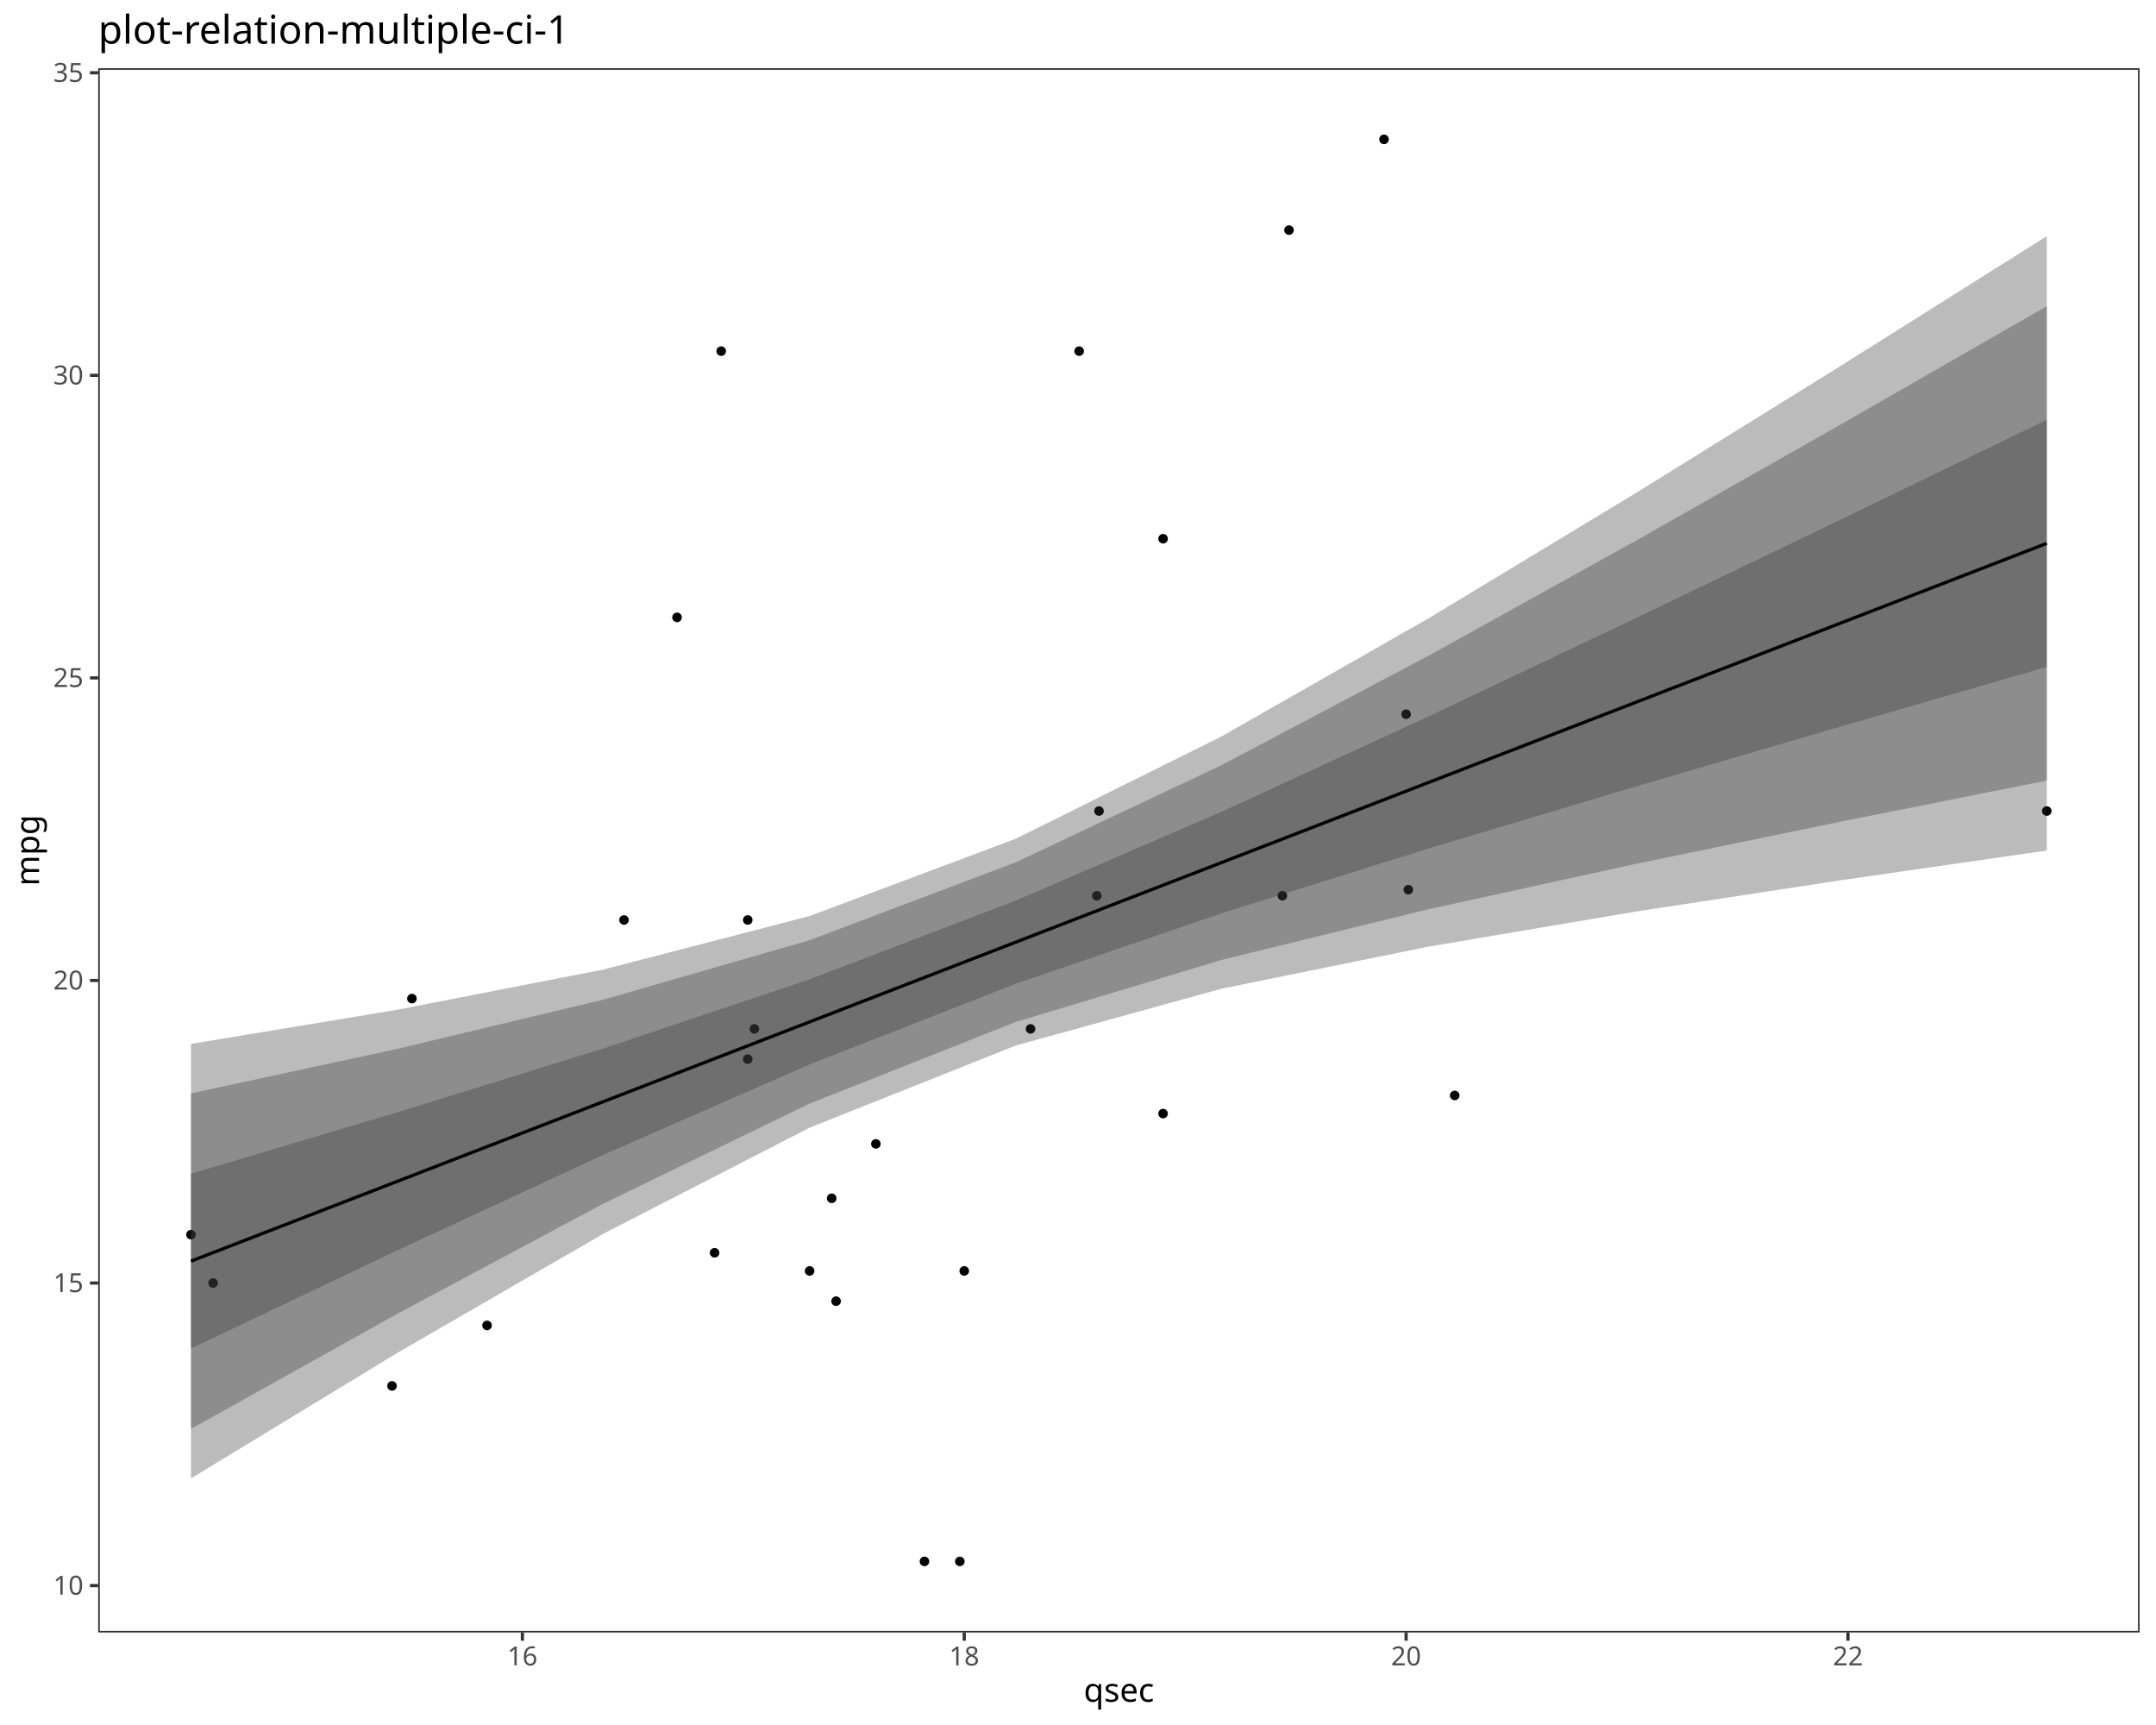
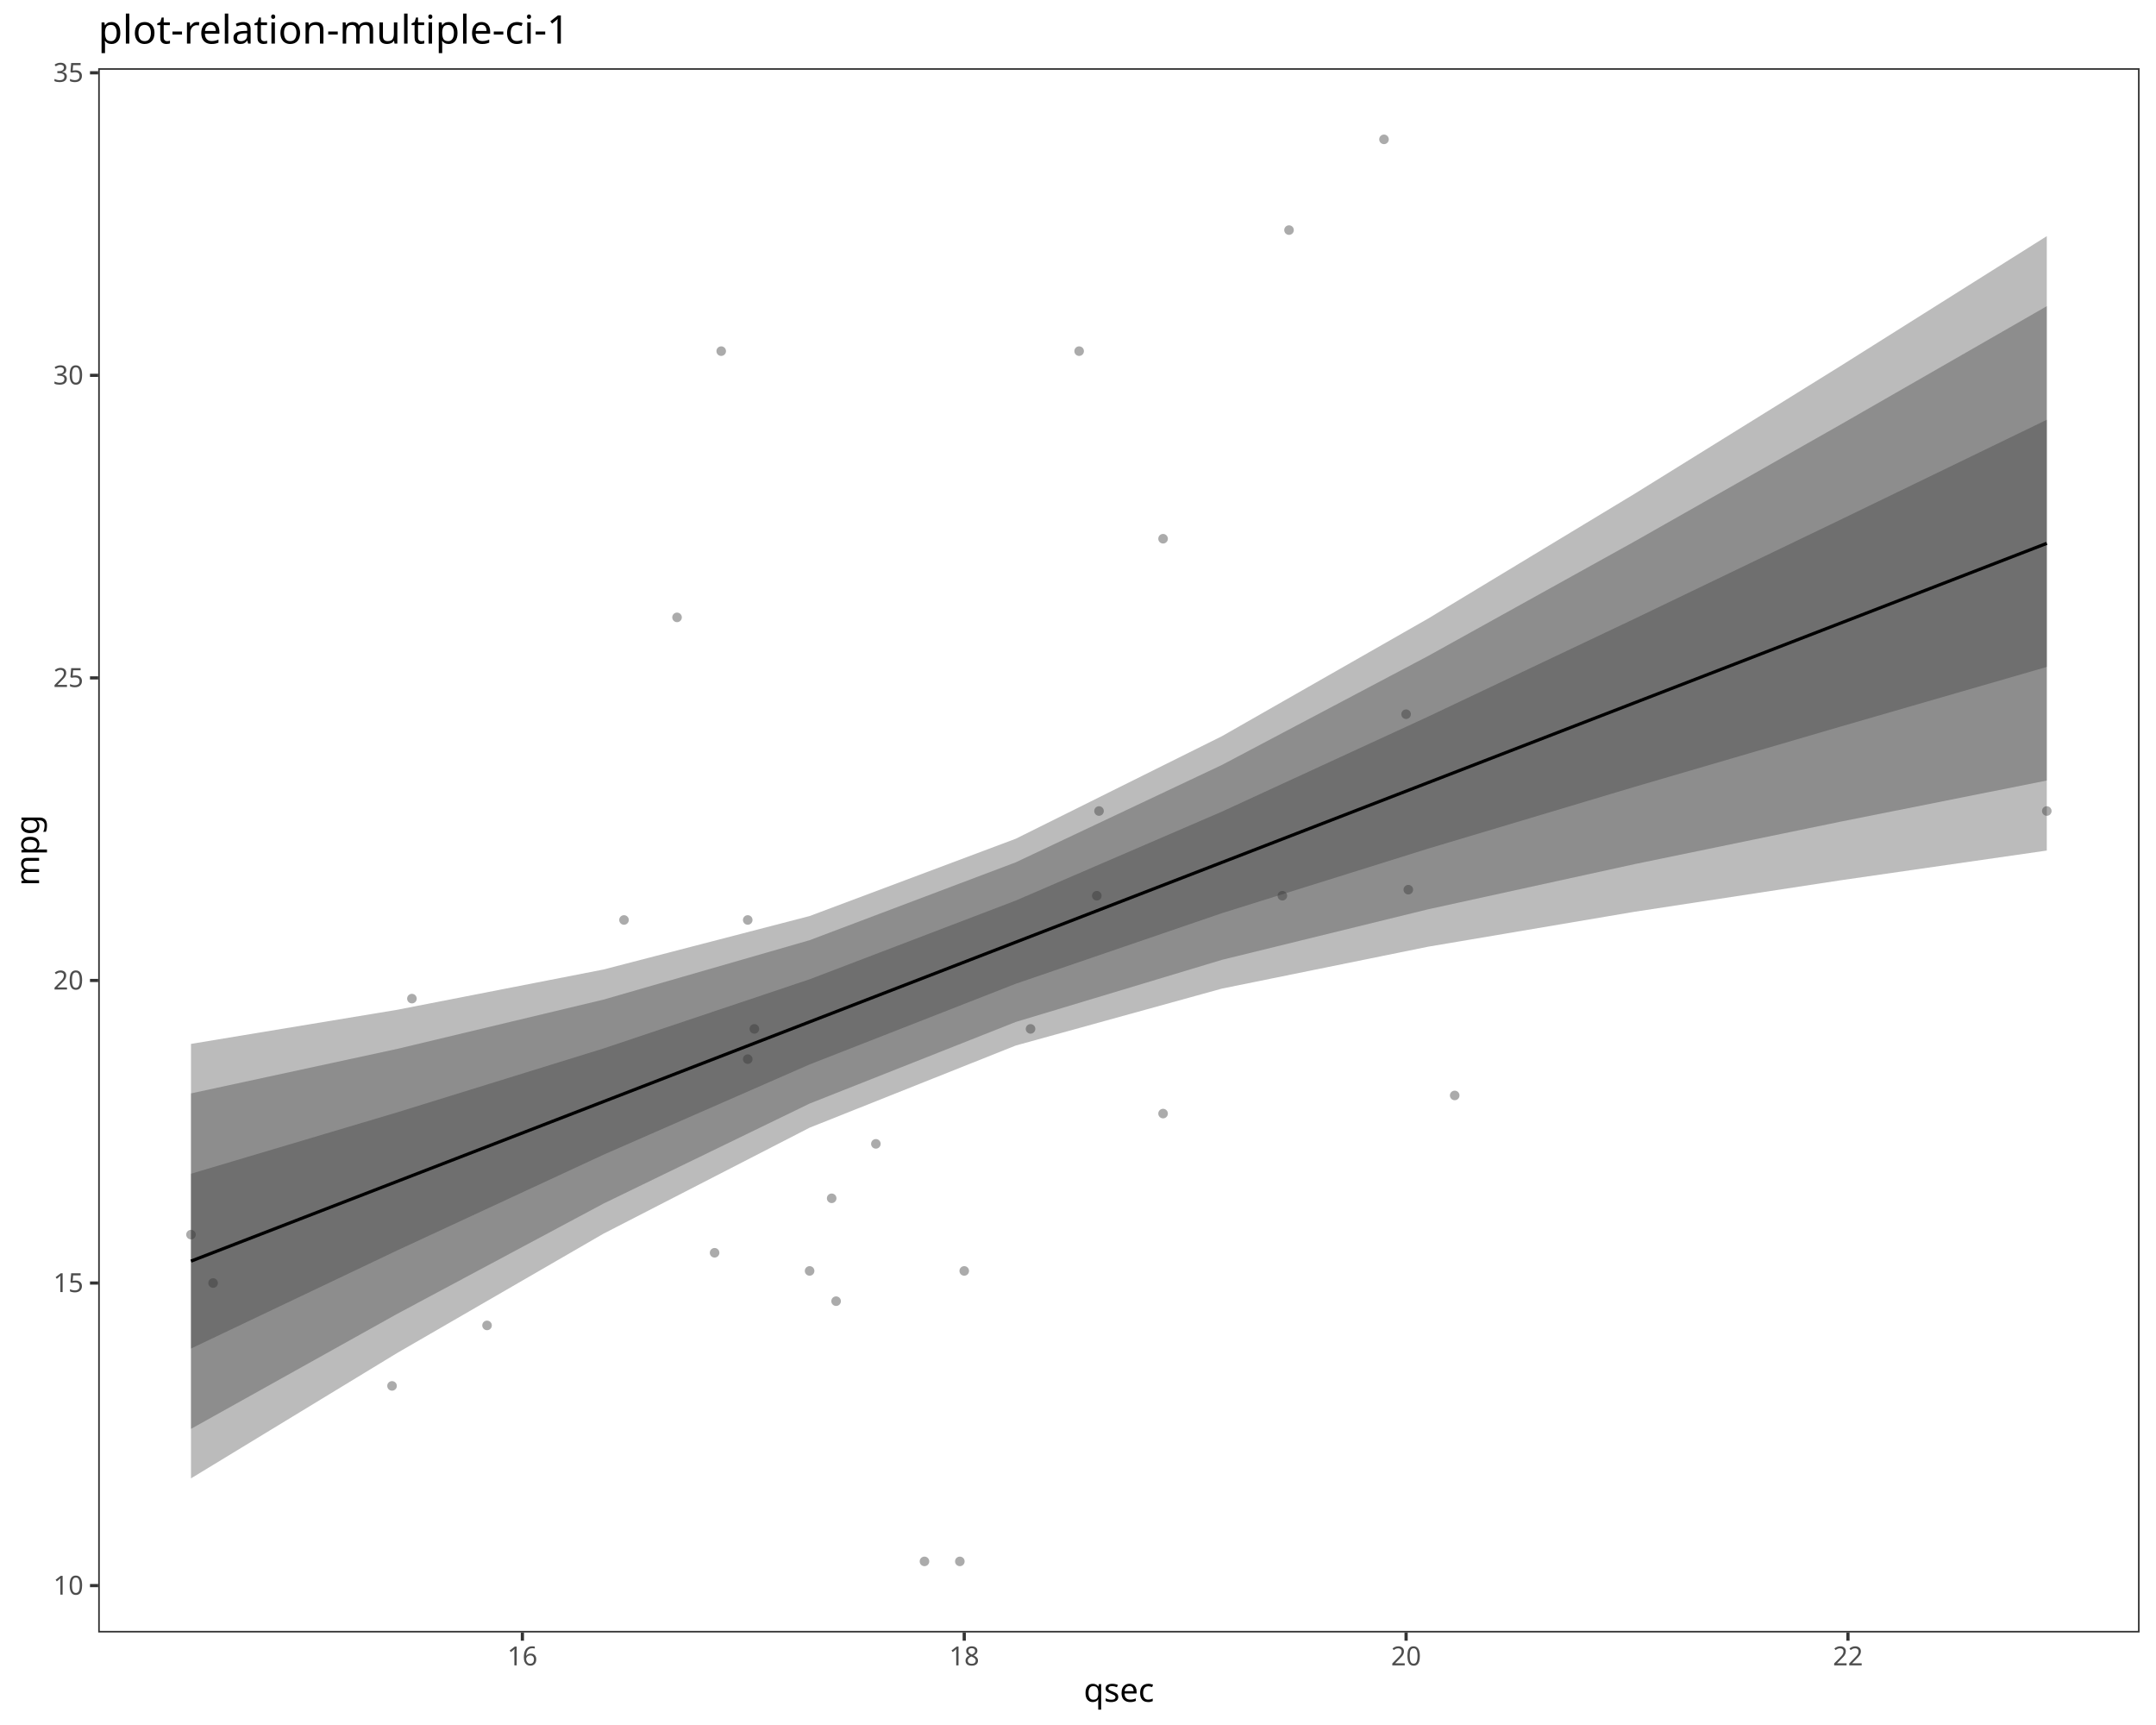
<svg xmlns="http://www.w3.org/2000/svg" class="svglite" data-engine-version="2.0" width="720.00pt" height="576.00pt" viewBox="0 0 720.00 576.00">
  <defs>
    <style type="text/css">
    .svglite line, .svglite polyline, .svglite polygon, .svglite path, .svglite rect, .svglite circle {
      fill: none;
      stroke: #000000;
      stroke-linecap: round;
      stroke-linejoin: round;
      stroke-miterlimit: 10.00;
    }
  </style>
  </defs>
  <rect width="100%" height="100%" style="stroke: none; fill: #FFFFFF;" />
  <defs>
    <clipPath id="cpMC4wMHw3MjAuMDB8MC4wMHw1NzYuMDA=">
      <rect x="0.00" y="0.00" width="720.00" height="576.00" />
    </clipPath>
  </defs>
  <g clip-path="url(#cpMC4wMHw3MjAuMDB8MC4wMHw1NzYuMDA=)">
    <rect x="0.00" y="0.00" width="720.00" height="576.00" style="stroke-width: 1.07; stroke: #FFFFFF; fill: #FFFFFF;" />
  </g>
  <defs>
    <clipPath id="cpMzIuNzl8NzE0LjUyfDIyLjc4fDU0NS4xMQ==">
      <rect x="32.79" y="22.78" width="681.73" height="522.33" />
    </clipPath>
  </defs>
  <g clip-path="url(#cpMzIuNzl8NzE0LjUyfDIyLjc4fDU0NS4xMQ==)">
    <rect x="32.79" y="22.78" width="681.73" height="522.33" style="stroke-width: 1.07; stroke: none; fill: #FFFFFF;" />
-     <circle cx="208.39" cy="307.19" r="1.60" style="stroke-width: 0.00; stroke: none; fill: #000000;" />
-     <circle cx="249.71" cy="307.19" r="1.60" style="stroke-width: 0.00; stroke: none; fill: #000000;" />
-     <circle cx="367.02" cy="270.81" r="1.60" style="stroke-width: 0.00; stroke: none; fill: #000000;" />
-     <circle cx="428.25" cy="299.10" r="1.60" style="stroke-width: 0.00; stroke: none; fill: #000000;" />
-     <circle cx="249.71" cy="353.66" r="1.60" style="stroke-width: 0.00; stroke: none; fill: #000000;" />
-     <circle cx="485.80" cy="365.78" r="1.60" style="stroke-width: 0.00; stroke: none; fill: #000000;" />
-     <circle cx="162.65" cy="442.57" r="1.60" style="stroke-width: 0.00; stroke: none; fill: #000000;" />
-     <circle cx="469.57" cy="238.48" r="1.60" style="stroke-width: 0.00; stroke: none; fill: #000000;" />
-     <circle cx="683.53" cy="270.81" r="1.60" style="stroke-width: 0.00; stroke: none; fill: #000000;" />
-     <circle cx="344.15" cy="343.56" r="1.60" style="stroke-width: 0.00; stroke: none; fill: #000000;" />
-     <circle cx="388.41" cy="371.84" r="1.60" style="stroke-width: 0.00; stroke: none; fill: #000000;" />
-     <circle cx="277.74" cy="400.13" r="1.60" style="stroke-width: 0.00; stroke: none; fill: #000000;" />
-     <circle cx="292.50" cy="381.95" r="1.60" style="stroke-width: 0.00; stroke: none; fill: #000000;" />
-     <circle cx="322.01" cy="424.38" r="1.60" style="stroke-width: 0.00; stroke: none; fill: #000000;" />
-     <circle cx="320.54" cy="521.37" r="1.60" style="stroke-width: 0.00; stroke: none; fill: #000000;" />
-     <circle cx="308.73" cy="521.37" r="1.60" style="stroke-width: 0.00; stroke: none; fill: #000000;" />
-     <circle cx="279.22" cy="434.48" r="1.60" style="stroke-width: 0.00; stroke: none; fill: #000000;" />
-     <circle cx="430.47" cy="76.83" r="1.60" style="stroke-width: 0.00; stroke: none; fill: #000000;" />
-     <circle cx="360.38" cy="117.25" r="1.60" style="stroke-width: 0.00; stroke: none; fill: #000000;" />
-     <circle cx="462.19" cy="46.53" r="1.60" style="stroke-width: 0.00; stroke: none; fill: #000000;" />
-     <circle cx="470.31" cy="297.08" r="1.60" style="stroke-width: 0.00; stroke: none; fill: #000000;" />
-     <circle cx="238.64" cy="418.32" r="1.60" style="stroke-width: 0.00; stroke: none; fill: #000000;" />
-     <circle cx="270.37" cy="424.38" r="1.60" style="stroke-width: 0.00; stroke: none; fill: #000000;" />
-     <circle cx="130.92" cy="462.77" r="1.60" style="stroke-width: 0.00; stroke: none; fill: #000000;" />
-     <circle cx="251.92" cy="343.56" r="1.60" style="stroke-width: 0.00; stroke: none; fill: #000000;" />
-     <circle cx="388.41" cy="179.89" r="1.60" style="stroke-width: 0.00; stroke: none; fill: #000000;" />
-     <circle cx="226.10" cy="206.15" r="1.60" style="stroke-width: 0.00; stroke: none; fill: #000000;" />
-     <circle cx="240.85" cy="117.25" r="1.60" style="stroke-width: 0.00; stroke: none; fill: #000000;" />
-     <circle cx="63.78" cy="412.26" r="1.60" style="stroke-width: 0.00; stroke: none; fill: #000000;" />
-     <circle cx="137.56" cy="333.45" r="1.60" style="stroke-width: 0.00; stroke: none; fill: #000000;" />
-     <circle cx="71.16" cy="428.42" r="1.60" style="stroke-width: 0.00; stroke: none; fill: #000000;" />
-     <circle cx="366.28" cy="299.10" r="1.60" style="stroke-width: 0.00; stroke: none; fill: #000000;" />
+     <circle cx="208.39" cy="307.19" r="1.60" style="stroke-width: 0.00; stroke: none; fill: #000000; fill-opacity: 0.33;" />
+     <circle cx="249.71" cy="307.19" r="1.60" style="stroke-width: 0.00; stroke: none; fill: #000000; fill-opacity: 0.33;" />
+     <circle cx="367.02" cy="270.81" r="1.60" style="stroke-width: 0.00; stroke: none; fill: #000000; fill-opacity: 0.33;" />
+     <circle cx="428.25" cy="299.10" r="1.60" style="stroke-width: 0.00; stroke: none; fill: #000000; fill-opacity: 0.33;" />
+     <circle cx="249.71" cy="353.66" r="1.60" style="stroke-width: 0.00; stroke: none; fill: #000000; fill-opacity: 0.33;" />
+     <circle cx="485.80" cy="365.78" r="1.60" style="stroke-width: 0.00; stroke: none; fill: #000000; fill-opacity: 0.33;" />
+     <circle cx="162.65" cy="442.57" r="1.60" style="stroke-width: 0.00; stroke: none; fill: #000000; fill-opacity: 0.33;" />
+     <circle cx="469.57" cy="238.48" r="1.60" style="stroke-width: 0.00; stroke: none; fill: #000000; fill-opacity: 0.33;" />
+     <circle cx="683.53" cy="270.81" r="1.60" style="stroke-width: 0.00; stroke: none; fill: #000000; fill-opacity: 0.33;" />
+     <circle cx="344.15" cy="343.56" r="1.60" style="stroke-width: 0.00; stroke: none; fill: #000000; fill-opacity: 0.33;" />
+     <circle cx="388.41" cy="371.84" r="1.60" style="stroke-width: 0.00; stroke: none; fill: #000000; fill-opacity: 0.33;" />
+     <circle cx="277.74" cy="400.13" r="1.60" style="stroke-width: 0.00; stroke: none; fill: #000000; fill-opacity: 0.33;" />
+     <circle cx="292.50" cy="381.95" r="1.60" style="stroke-width: 0.00; stroke: none; fill: #000000; fill-opacity: 0.33;" />
+     <circle cx="322.01" cy="424.38" r="1.60" style="stroke-width: 0.00; stroke: none; fill: #000000; fill-opacity: 0.33;" />
+     <circle cx="320.54" cy="521.37" r="1.60" style="stroke-width: 0.00; stroke: none; fill: #000000; fill-opacity: 0.33;" />
+     <circle cx="308.73" cy="521.37" r="1.60" style="stroke-width: 0.00; stroke: none; fill: #000000; fill-opacity: 0.33;" />
+     <circle cx="279.22" cy="434.48" r="1.60" style="stroke-width: 0.00; stroke: none; fill: #000000; fill-opacity: 0.33;" />
+     <circle cx="430.47" cy="76.83" r="1.60" style="stroke-width: 0.00; stroke: none; fill: #000000; fill-opacity: 0.33;" />
+     <circle cx="360.38" cy="117.25" r="1.60" style="stroke-width: 0.00; stroke: none; fill: #000000; fill-opacity: 0.33;" />
+     <circle cx="462.19" cy="46.53" r="1.60" style="stroke-width: 0.00; stroke: none; fill: #000000; fill-opacity: 0.33;" />
+     <circle cx="470.31" cy="297.08" r="1.60" style="stroke-width: 0.00; stroke: none; fill: #000000; fill-opacity: 0.33;" />
+     <circle cx="238.64" cy="418.32" r="1.60" style="stroke-width: 0.00; stroke: none; fill: #000000; fill-opacity: 0.33;" />
+     <circle cx="270.37" cy="424.38" r="1.60" style="stroke-width: 0.00; stroke: none; fill: #000000; fill-opacity: 0.33;" />
+     <circle cx="130.92" cy="462.77" r="1.60" style="stroke-width: 0.00; stroke: none; fill: #000000; fill-opacity: 0.33;" />
+     <circle cx="251.92" cy="343.56" r="1.60" style="stroke-width: 0.00; stroke: none; fill: #000000; fill-opacity: 0.33;" />
+     <circle cx="388.41" cy="179.89" r="1.60" style="stroke-width: 0.00; stroke: none; fill: #000000; fill-opacity: 0.33;" />
+     <circle cx="226.10" cy="206.15" r="1.60" style="stroke-width: 0.00; stroke: none; fill: #000000; fill-opacity: 0.33;" />
+     <circle cx="240.85" cy="117.25" r="1.60" style="stroke-width: 0.00; stroke: none; fill: #000000; fill-opacity: 0.33;" />
+     <circle cx="63.78" cy="412.26" r="1.60" style="stroke-width: 0.00; stroke: none; fill: #000000; fill-opacity: 0.33;" />
+     <circle cx="137.56" cy="333.45" r="1.60" style="stroke-width: 0.00; stroke: none; fill: #000000; fill-opacity: 0.33;" />
+     <circle cx="71.16" cy="428.42" r="1.60" style="stroke-width: 0.00; stroke: none; fill: #000000; fill-opacity: 0.33;" />
+     <circle cx="366.28" cy="299.10" r="1.60" style="stroke-width: 0.00; stroke: none; fill: #000000; fill-opacity: 0.33;" />
    <polygon points="63.78,348.57 132.64,337.18 201.50,323.74 270.37,305.88 339.23,280.06 408.09,245.81 476.95,206.53 545.81,164.92 614.67,122.19 683.53,78.85 683.53,284.01 614.67,293.94 545.81,304.46 476.95,316.11 408.09,330.10 339.23,349.11 270.37,376.55 201.50,411.96 132.64,451.78 63.78,493.65 " style="stroke-width: 0.00; stroke: none; stroke-linecap: butt; fill: #333333; fill-opacity: 0.33;" />
    <polyline points="63.78,348.57 132.64,337.18 201.50,323.74 270.37,305.88 339.23,280.06 408.09,245.81 476.95,206.53 545.81,164.92 614.67,122.19 683.53,78.85 " style="stroke-width: 1.07; stroke: none; stroke-linecap: butt;" />
    <polyline points="683.53,284.01 614.67,293.94 545.81,304.46 476.95,316.11 408.09,330.10 339.23,349.11 270.37,376.55 201.50,411.96 132.64,451.78 63.78,493.65 " style="stroke-width: 1.07; stroke: none; stroke-linecap: butt;" />
    <polygon points="63.78,365.10 132.64,350.24 201.50,333.79 270.37,313.94 339.23,287.93 408.09,255.41 476.95,219.02 545.81,180.82 614.67,141.76 683.53,102.23 683.53,260.63 614.67,274.36 545.81,288.56 476.95,303.62 408.09,320.50 339.23,341.24 270.37,368.50 201.50,401.91 132.64,438.72 63.78,477.12 " style="stroke-width: 0.00; stroke: none; stroke-linecap: butt; fill: #333333; fill-opacity: 0.33;" />
    <polyline points="63.78,365.10 132.64,350.24 201.50,333.79 270.37,313.94 339.23,287.93 408.09,255.41 476.95,219.02 545.81,180.82 614.67,141.76 683.53,102.23 " style="stroke-width: 1.07; stroke: none; stroke-linecap: butt;" />
    <polyline points="683.53,260.63 614.67,274.36 545.81,288.56 476.95,303.62 408.09,320.50 339.23,341.24 270.37,368.50 201.50,401.91 132.64,438.72 63.78,477.12 " style="stroke-width: 1.07; stroke: none; stroke-linecap: butt;" />
    <polygon points="63.78,391.93 132.64,371.43 201.50,350.11 270.37,327.00 339.23,300.70 408.09,271.00 476.95,239.28 545.81,206.63 614.67,173.52 683.53,140.17 683.53,222.69 614.67,242.61 545.81,262.76 476.95,283.36 408.09,304.91 339.23,328.48 270.37,355.43 201.50,385.59 132.64,417.53 63.78,450.29 " style="stroke-width: 0.00; stroke: none; stroke-linecap: butt; fill: #333333; fill-opacity: 0.33;" />
    <polyline points="63.78,391.93 132.64,371.43 201.50,350.11 270.37,327.00 339.23,300.70 408.09,271.00 476.95,239.28 545.81,206.63 614.67,173.52 683.53,140.17 " style="stroke-width: 1.07; stroke: none; stroke-linecap: butt;" />
    <polyline points="683.53,222.69 614.67,242.61 545.81,262.76 476.95,283.36 408.09,304.91 339.23,328.48 270.37,355.43 201.50,385.59 132.64,417.53 63.78,450.29 " style="stroke-width: 1.07; stroke: none; stroke-linecap: butt;" />
    <polyline points="63.78,421.11 132.64,394.48 201.50,367.85 270.37,341.22 339.23,314.59 408.09,287.96 476.95,261.32 545.81,234.69 614.67,208.06 683.53,181.43 " style="stroke-width: 1.07; stroke-linecap: butt;" />
    <rect x="32.79" y="22.78" width="681.73" height="522.33" style="stroke-width: 1.07; stroke: #333333;" />
  </g>
  <g clip-path="url(#cpMC4wMHw3MjAuMDB8MC4wMHw1NzYuMDA=)">
    <text x="27.86" y="532.48" text-anchor="end" style="font-size: 8.80px; fill: #4D4D4D; font-family: sans;" textLength="9.79px" lengthAdjust="spacingAndGlyphs">10</text>
    <text x="27.86" y="431.45" text-anchor="end" style="font-size: 8.80px; fill: #4D4D4D; font-family: sans;" textLength="9.79px" lengthAdjust="spacingAndGlyphs">15</text>
    <text x="27.86" y="330.42" text-anchor="end" style="font-size: 8.80px; fill: #4D4D4D; font-family: sans;" textLength="9.79px" lengthAdjust="spacingAndGlyphs">20</text>
    <text x="27.86" y="229.39" text-anchor="end" style="font-size: 8.80px; fill: #4D4D4D; font-family: sans;" textLength="9.79px" lengthAdjust="spacingAndGlyphs">25</text>
    <text x="27.86" y="128.36" text-anchor="end" style="font-size: 8.80px; fill: #4D4D4D; font-family: sans;" textLength="9.79px" lengthAdjust="spacingAndGlyphs">30</text>
    <text x="27.86" y="27.33" text-anchor="end" style="font-size: 8.80px; fill: #4D4D4D; font-family: sans;" textLength="9.79px" lengthAdjust="spacingAndGlyphs">35</text>
    <polyline points="30.05,529.45 32.79,529.45 " style="stroke-width: 1.07; stroke: #333333; stroke-linecap: butt;" />
    <polyline points="30.05,428.42 32.79,428.42 " style="stroke-width: 1.07; stroke: #333333; stroke-linecap: butt;" />
    <polyline points="30.05,327.39 32.79,327.39 " style="stroke-width: 1.07; stroke: #333333; stroke-linecap: butt;" />
    <polyline points="30.05,226.36 32.79,226.36 " style="stroke-width: 1.07; stroke: #333333; stroke-linecap: butt;" />
    <polyline points="30.05,125.33 32.79,125.33 " style="stroke-width: 1.07; stroke: #333333; stroke-linecap: butt;" />
    <polyline points="30.05,24.30 32.79,24.30 " style="stroke-width: 1.07; stroke: #333333; stroke-linecap: butt;" />
    <polyline points="174.45,547.85 174.45,545.11 " style="stroke-width: 1.07; stroke: #333333; stroke-linecap: butt;" />
    <polyline points="322.01,547.85 322.01,545.11 " style="stroke-width: 1.07; stroke: #333333; stroke-linecap: butt;" />
    <polyline points="469.57,547.85 469.57,545.11 " style="stroke-width: 1.07; stroke: #333333; stroke-linecap: butt;" />
    <polyline points="617.13,547.85 617.13,545.11 " style="stroke-width: 1.07; stroke: #333333; stroke-linecap: butt;" />
    <text x="174.45" y="556.10" text-anchor="middle" style="font-size: 8.80px; fill: #4D4D4D; font-family: sans;" textLength="9.79px" lengthAdjust="spacingAndGlyphs">16</text>
    <text x="322.01" y="556.10" text-anchor="middle" style="font-size: 8.80px; fill: #4D4D4D; font-family: sans;" textLength="9.79px" lengthAdjust="spacingAndGlyphs">18</text>
    <text x="469.57" y="556.10" text-anchor="middle" style="font-size: 8.80px; fill: #4D4D4D; font-family: sans;" textLength="9.79px" lengthAdjust="spacingAndGlyphs">20</text>
    <text x="617.13" y="556.10" text-anchor="middle" style="font-size: 8.80px; fill: #4D4D4D; font-family: sans;" textLength="9.79px" lengthAdjust="spacingAndGlyphs">22</text>
    <text x="373.66" y="568.24" text-anchor="middle" style="font-size: 11.00px; font-family: sans;" textLength="23.25px" lengthAdjust="spacingAndGlyphs">qsec</text>
    <text transform="translate(13.05,283.95) rotate(-90)" text-anchor="middle" style="font-size: 11.00px; font-family: sans;" textLength="21.40px" lengthAdjust="spacingAndGlyphs">mpg</text>
    <text x="32.79" y="14.56" style="font-size: 13.20px; font-family: sans;" textLength="144.52px" lengthAdjust="spacingAndGlyphs">plot-relation-multiple-ci-1</text>
  </g>
</svg>
